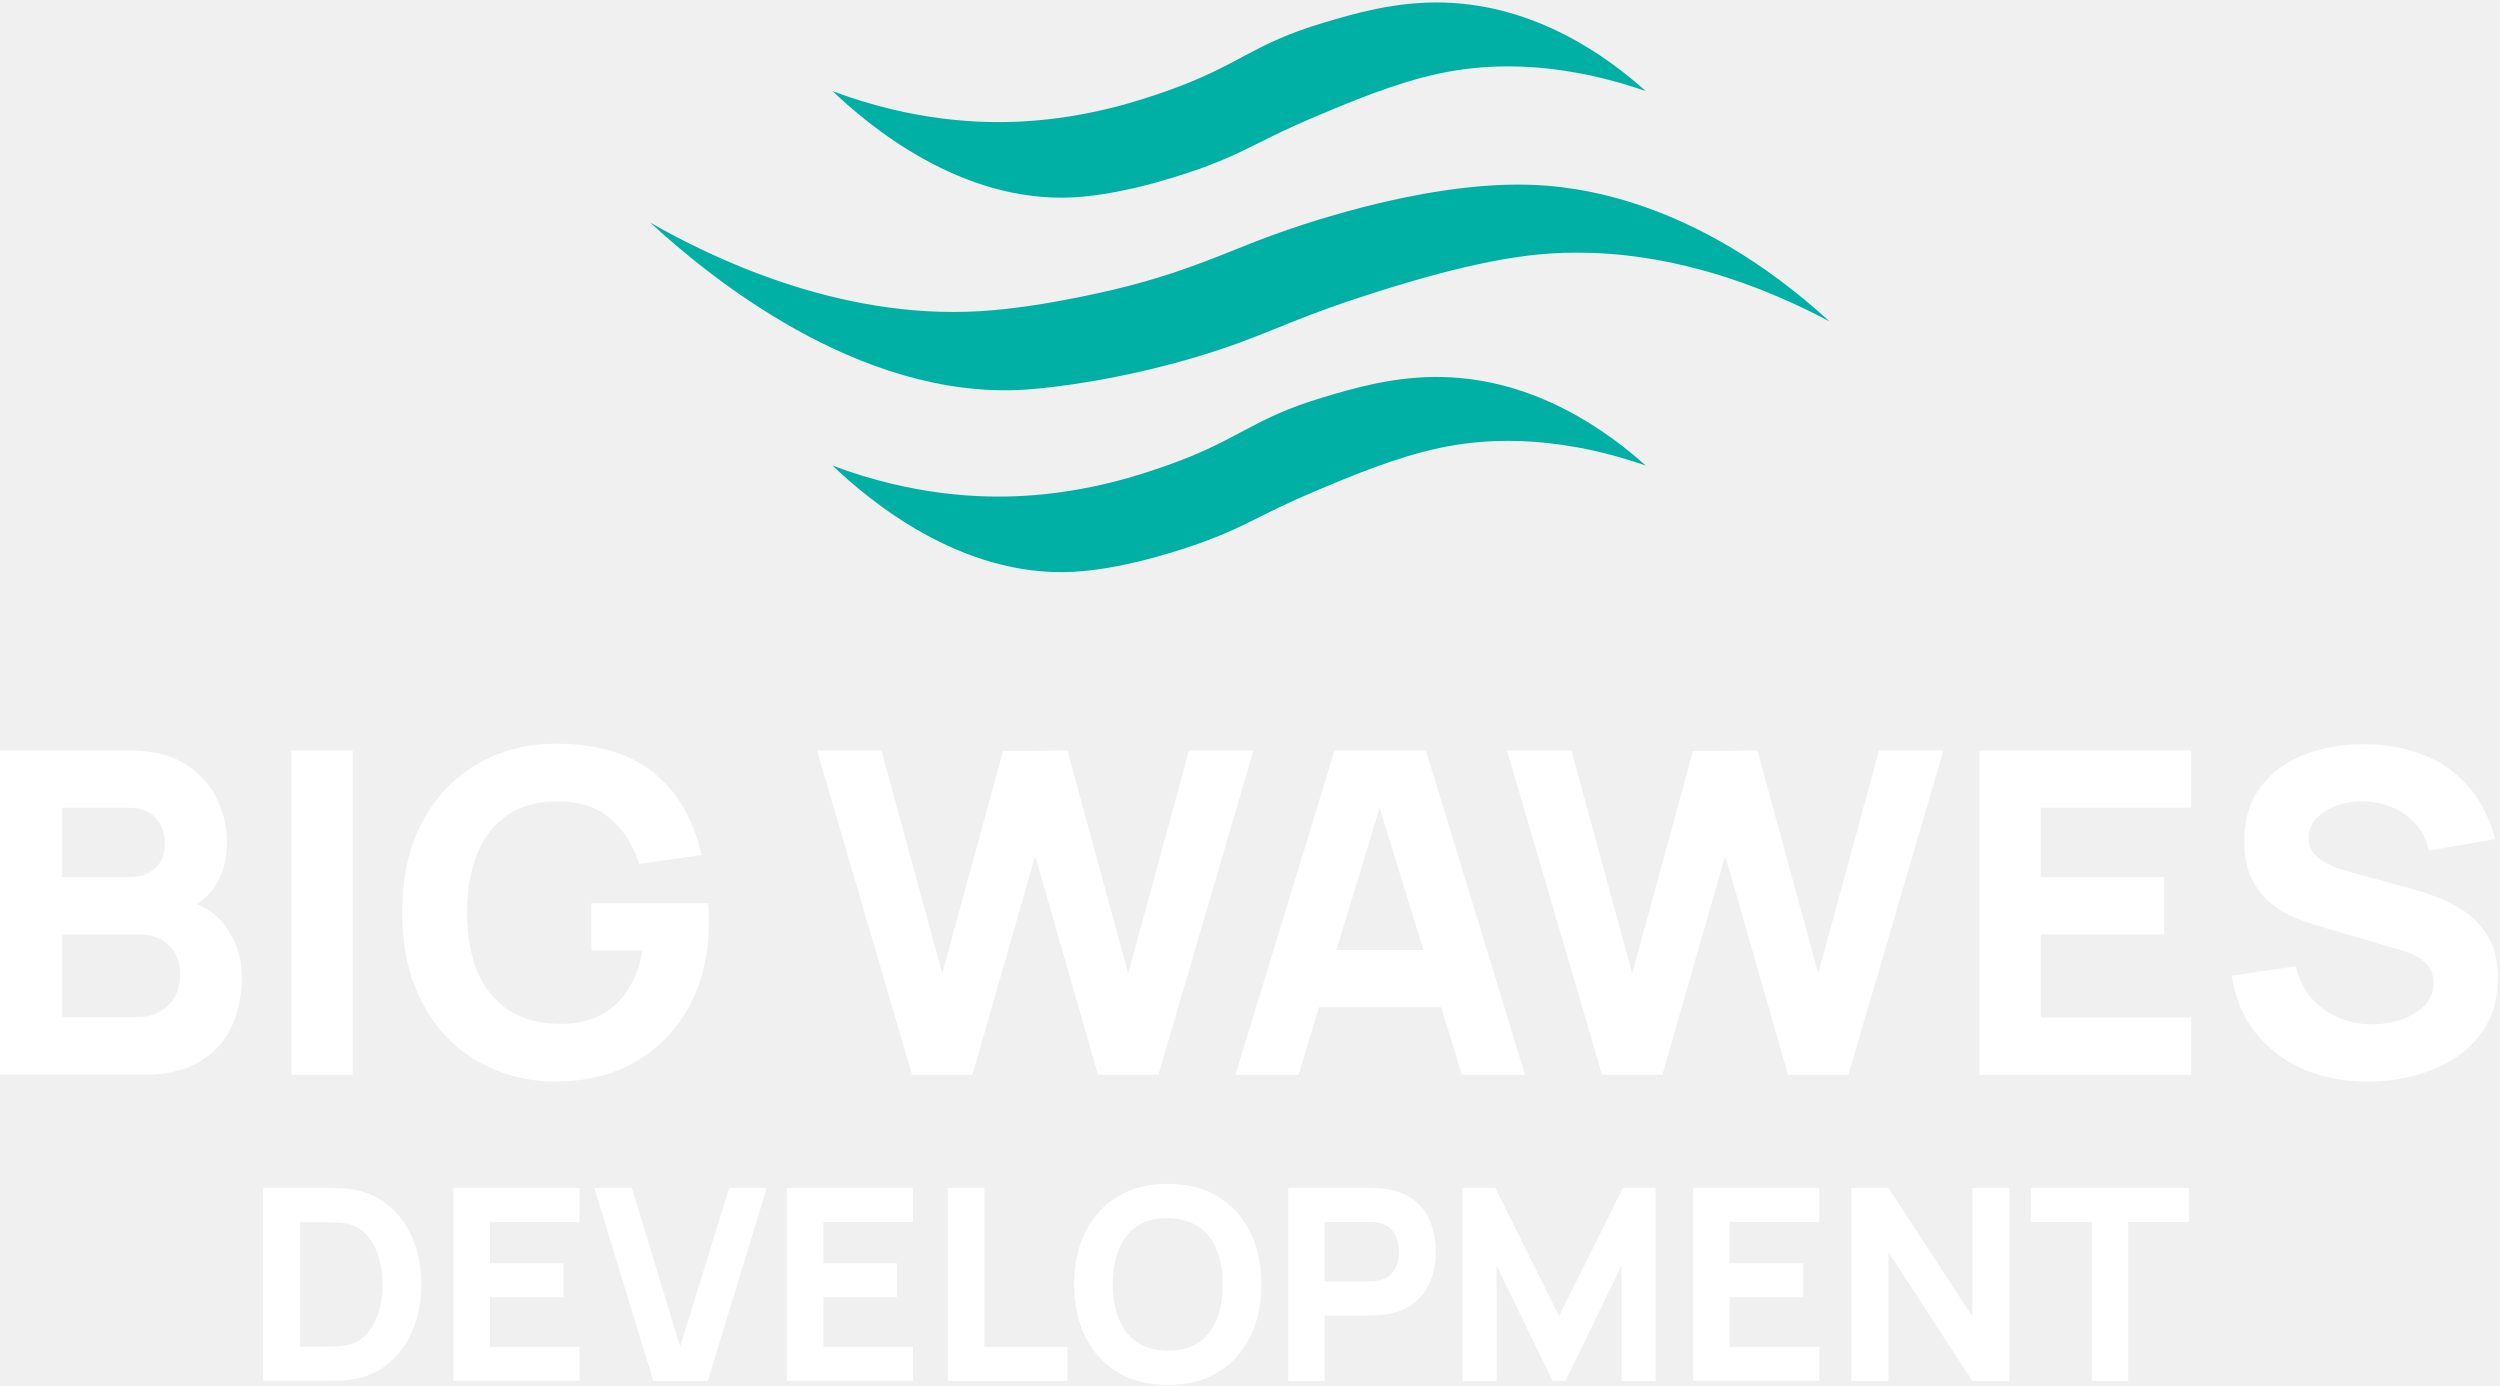
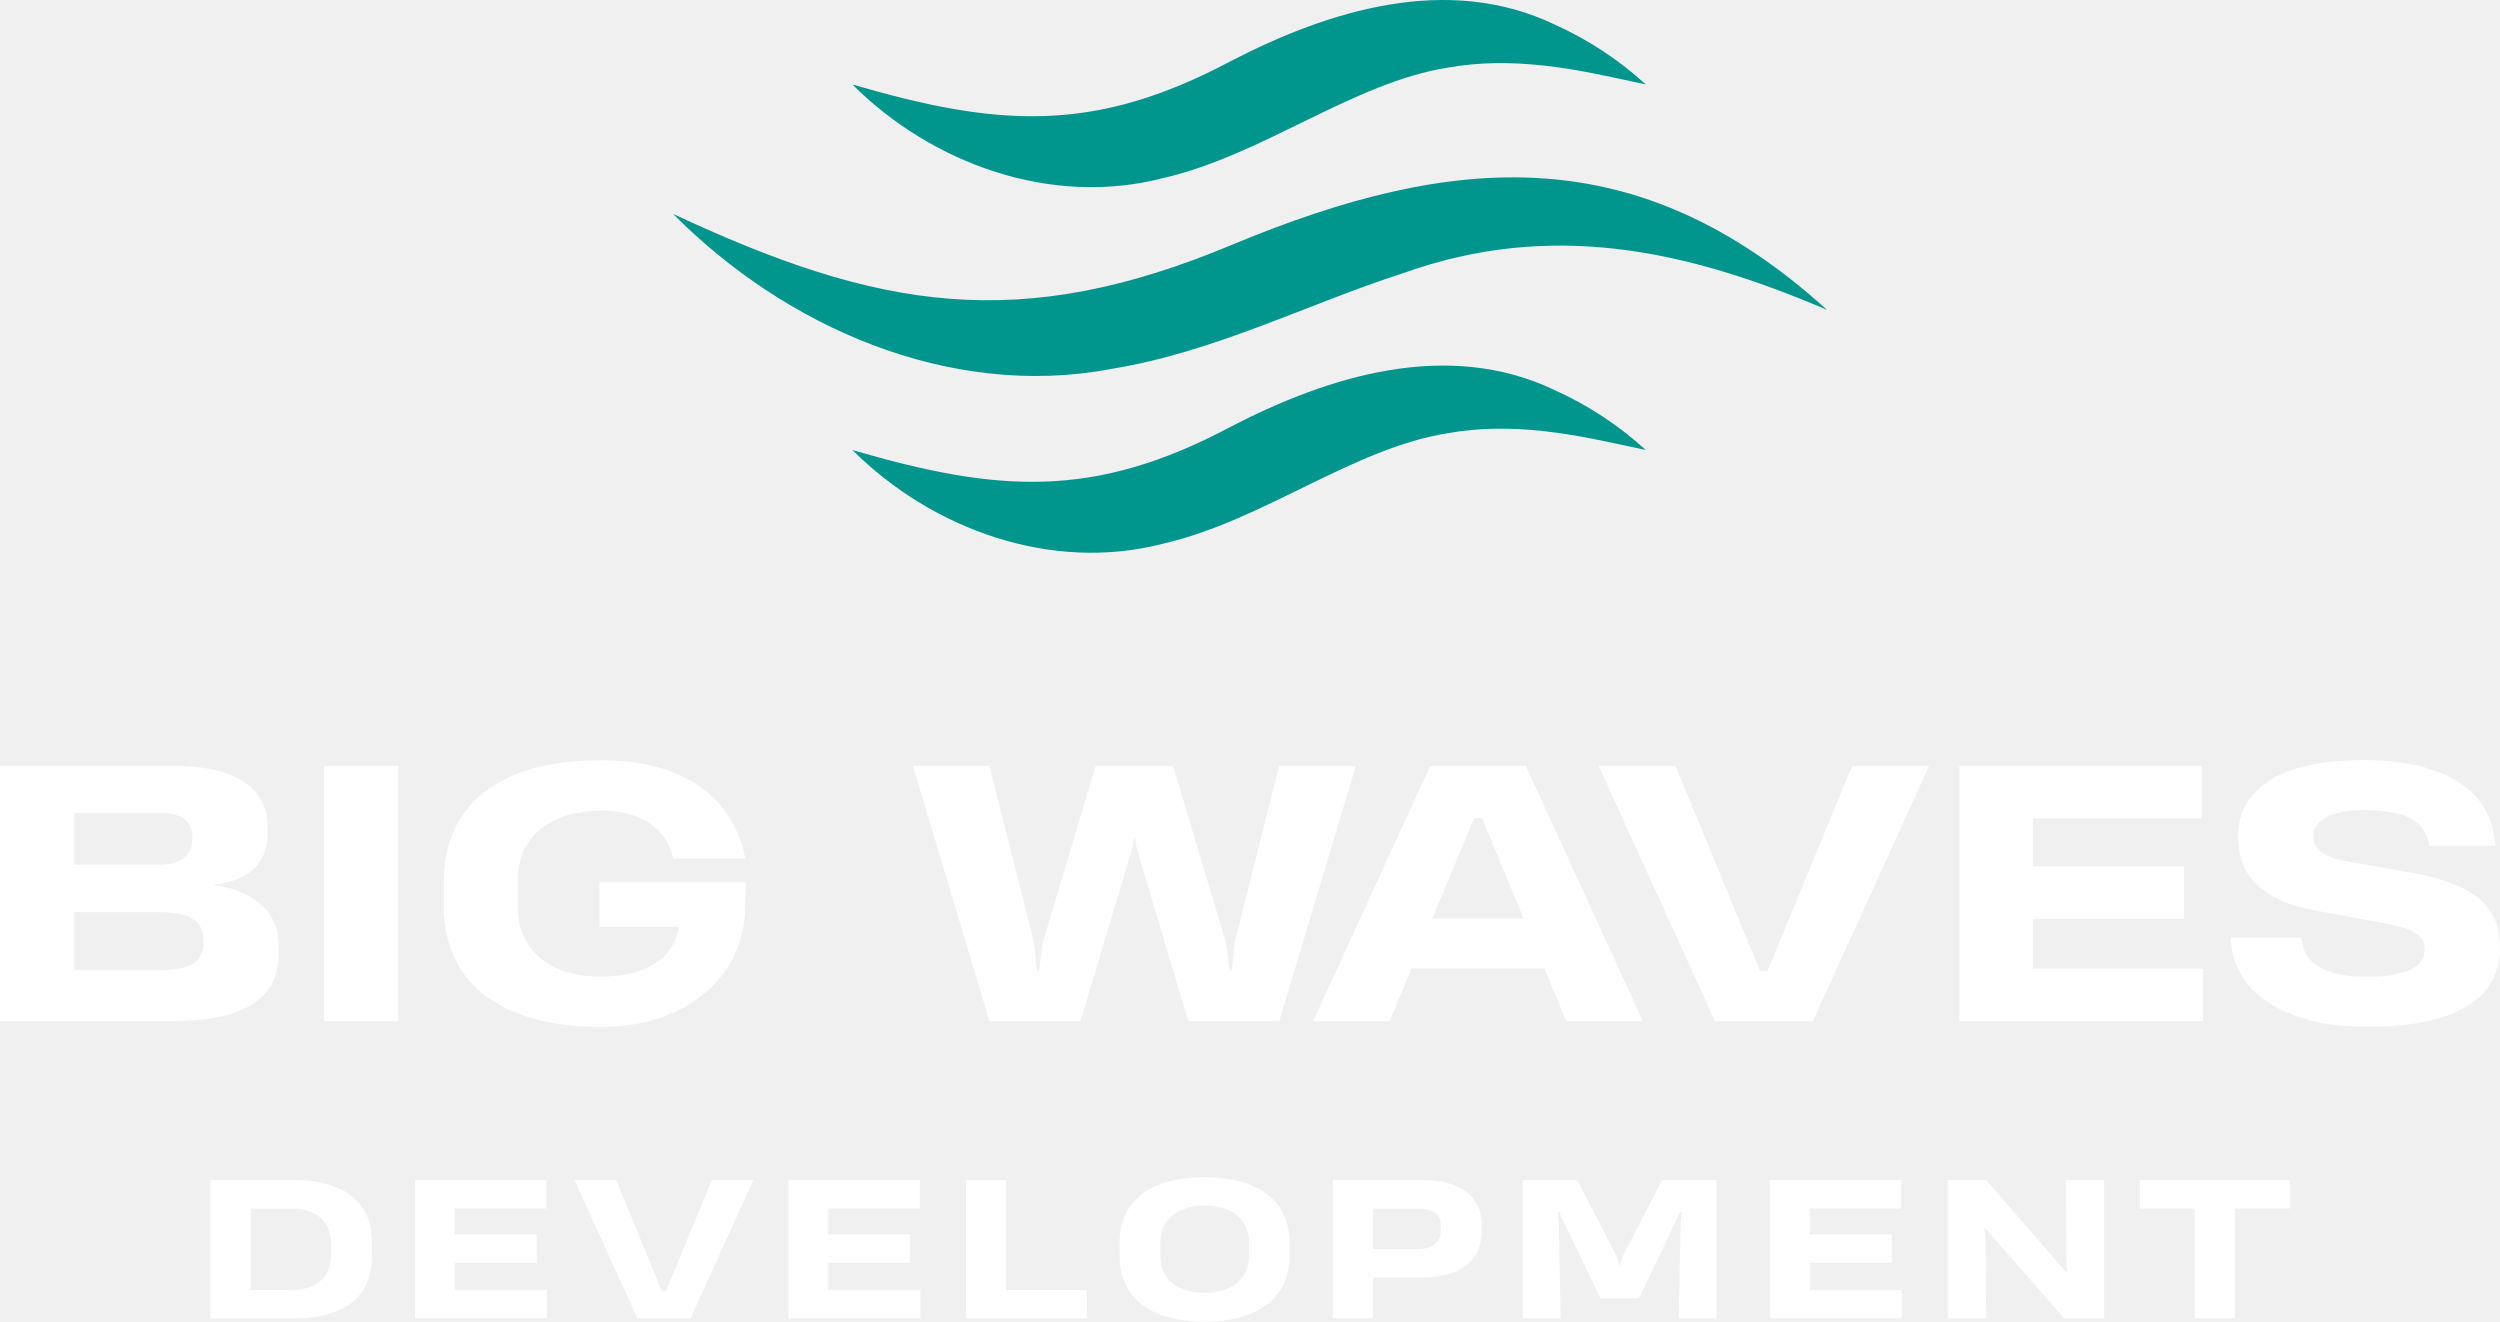
- <svg xmlns="http://www.w3.org/2000/svg" id="_Слой_2" data-name="Слой 2" viewBox="0 0 988.01 547.36">
+ <svg xmlns="http://www.w3.org/2000/svg" id="_Слой_1" data-name="Слой 1" viewBox="0 0 284.42 150.34">
  <defs>
    <style>
      .cls-1 {
        fill: #fff;
      }

      .cls-2 {
-         fill: #00b0a4;
+         fill: #00968d;
      }
    </style>
  </defs>
-   <path class="cls-2" d="M329.01,36c32.31,12.14,59.16,12.86,75,12,26.48-1.43,47.4-8.63,57-12,29-10.19,33.35-18.45,62-27,12-3.58,28.33-8.46,47.26-8,36.85,.89,65.16,21.55,80.15,35-37.97-13.19-66-10.26-81.4-7-17.48,3.7-35.85,11.45-49,17-22.11,9.33-26.83,13.67-44,20-4.1,1.51-29.9,10.88-52,12-44.61,2.26-81.06-28.72-95-42Z" />
-   <path class="cls-2" d="M329.01,184c32.31,12.14,59.16,12.86,75,12,26.48-1.43,47.4-8.63,57-12,29-10.19,33.35-18.45,62-27,12-3.58,28.33-8.46,47.26-8,36.85,.89,65.16,21.55,80.15,35-37.97-13.19-66-10.26-81.4-7-17.48,3.7-35.85,11.45-49,17-22.11,9.33-26.83,13.67-44,20-4.1,1.51-29.9,10.88-52,12-44.61,2.26-81.06-28.72-95-42Z" />
-   <path class="cls-2" d="M257.01,88c23.68,13.51,74.01,38.29,130,35,26.37-1.55,57.11-9.5,59-10,24.71-6.48,37.86-12.95,54-19,10.28-3.86,60.7-22.15,104-21,18.18,.48,65.54,5.19,119,54-55.57-29.45-97.94-28.55-119-26-25.81,3.12-56.28,13.15-68,17-28.93,9.52-37.31,15.34-63,23-29.97,8.93-56.35,12.26-68,13-66.41,4.19-126.46-46.2-148-66Z" />
  <g>
-     <path class="cls-1" d="M0,424.77v-128.16H51.26c9.14,0,16.52,1.82,22.16,5.47,5.64,3.65,9.76,8.23,12.37,13.75,2.61,5.52,3.92,11.1,3.92,16.73,0,7.18-1.62,13.14-4.85,17.89-3.23,4.75-7.67,7.92-13.31,9.52v-4.45c8.01,1.66,14.02,5.37,18.02,11.12,4,5.76,6.01,12.19,6.01,19.31,0,7.65-1.41,14.39-4.23,20.2-2.82,5.82-7.11,10.37-12.86,13.66-5.76,3.29-12.99,4.94-21.72,4.94H0Zm24.56-78.14h26.34c2.73,0,5.16-.47,7.3-1.42,2.14-.95,3.83-2.42,5.07-4.41,1.25-1.99,1.87-4.55,1.87-7.7,0-3.92-1.22-7.21-3.65-9.88-2.43-2.67-5.96-4-10.59-4H24.56v27.41Zm0,55.36h29.73c3.26,0,6.17-.7,8.72-2.09,2.55-1.39,4.55-3.35,6.01-5.87,1.45-2.52,2.18-5.5,2.18-8.95,0-3.03-.62-5.72-1.87-8.1-1.25-2.37-3.13-4.26-5.65-5.65-2.52-1.39-5.65-2.09-9.39-2.09H24.56v32.75Z" />
-     <path class="cls-1" d="M115.17,424.77v-128.16h24.21v128.16h-24.21Z" />
-     <path class="cls-1" d="M219.47,427.44c-8.07,0-15.75-1.44-23.05-4.32s-13.75-7.13-19.36-12.77c-5.61-5.64-10.03-12.61-13.26-20.92-3.23-8.31-4.85-17.89-4.85-28.75,0-14.18,2.71-26.24,8.14-36.18,5.43-9.94,12.73-17.52,21.89-22.74,9.17-5.22,19.33-7.83,30.48-7.83,16.49,0,29.46,3.83,38.89,11.48,9.43,7.65,15.75,18.48,18.96,32.48l-24.74,3.56c-2.31-7.48-6.1-13.45-11.35-17.93-5.25-4.48-11.97-6.75-20.16-6.81-8.13-.12-14.89,1.63-20.29,5.25-5.4,3.62-9.45,8.75-12.15,15.4-2.7,6.65-4.05,14.42-4.05,23.32s1.35,16.61,4.05,23.14c2.7,6.53,6.75,11.6,12.15,15.22,5.4,3.62,12.16,5.49,20.29,5.61,5.52,.12,10.52-.83,15-2.85,4.48-2.02,8.26-5.19,11.35-9.52,3.08-4.33,5.28-9.88,6.59-16.64h-20.29v-18.69h46.1c.12,.77,.21,2.14,.27,4.09,.06,1.96,.09,3.08,.09,3.38,0,12.28-2.49,23.17-7.48,32.66s-12.02,16.92-21.09,22.29c-9.08,5.37-19.79,8.05-32.13,8.05Z" />
-     <path class="cls-1" d="M360.45,424.77l-37.56-128.16h25.45l24.03,88.11,24.03-87.93,25.45-.18,24.03,88.11,24.03-88.11h25.45l-37.56,128.16h-23.85l-24.83-86.51-24.83,86.51h-23.85Z" />
-     <path class="cls-1" d="M488.25,424.77l39.16-128.16h36.13l39.16,128.16h-24.92l-34.89-113.03h4.63l-34.35,113.03h-24.92Zm23.5-26.7v-22.61h67.64v22.61h-67.64Z" />
-     <path class="cls-1" d="M633.14,424.77l-37.56-128.16h25.45l24.03,88.11,24.03-87.93,25.45-.18,24.03,88.11,24.03-88.11h25.45l-37.56,128.16h-23.85l-24.83-86.51-24.83,86.51h-23.85Z" />
-     <path class="cls-1" d="M782.31,424.77v-128.16h83.66v22.61h-59.45v27.41h48.77v22.61h-48.77v32.93h59.45v22.61h-83.66Z" />
-     <path class="cls-1" d="M935.74,427.44c-9.49,0-18.05-1.68-25.68-5.03-7.62-3.35-13.88-8.16-18.78-14.42-4.9-6.26-8-13.72-9.3-22.38l25.28-3.74c1.78,7.36,5.46,13.03,11.04,17,5.58,3.98,11.93,5.96,19.05,5.96,3.97,0,7.83-.62,11.57-1.87s6.81-3.08,9.21-5.52c2.4-2.43,3.6-5.43,3.6-8.99,0-1.3-.19-2.57-.58-3.78-.39-1.21-1.02-2.36-1.91-3.43-.89-1.07-2.15-2.08-3.78-3.03-1.63-.95-3.69-1.81-6.19-2.58l-33.29-9.79c-2.49-.71-5.38-1.72-8.68-3.03-3.29-1.3-6.48-3.17-9.57-5.61-3.09-2.43-5.65-5.65-7.7-9.66-2.05-4.01-3.07-9.06-3.07-15.17,0-8.6,2.17-15.75,6.5-21.45s10.12-9.94,17.36-12.73c7.24-2.79,15.25-4.15,24.03-4.09,8.84,.12,16.73,1.63,23.67,4.54,6.94,2.91,12.76,7.14,17.44,12.68,4.69,5.55,8.07,12.33,10.15,20.34l-26.17,4.45c-.95-4.15-2.7-7.65-5.25-10.5-2.55-2.85-5.59-5.01-9.12-6.5-3.53-1.48-7.22-2.28-11.08-2.4-3.8-.12-7.37,.4-10.72,1.56-3.35,1.16-6.08,2.83-8.19,5.03-2.11,2.2-3.16,4.81-3.16,7.83,0,2.79,.86,5.06,2.58,6.81,1.72,1.75,3.89,3.16,6.5,4.23,2.61,1.07,5.28,1.96,8.01,2.67l22.25,6.05c3.32,.89,7,2.06,11.04,3.52,4.03,1.45,7.91,3.47,11.62,6.05,3.71,2.58,6.76,5.98,9.17,10.19,2.4,4.21,3.6,9.55,3.6,16.02,0,6.88-1.44,12.89-4.32,18.02-2.88,5.13-6.75,9.38-11.62,12.73-4.87,3.35-10.37,5.86-16.51,7.52-6.14,1.66-12.48,2.49-19,2.49Z" />
+     <path class="cls-1" d="M31.71,108.39c0,1.46-.29,2.68-.88,3.68s-1.42,1.79-2.49,2.4-2.35,1.05-3.84,1.31-3.13,.4-4.92,.4H0v-29.04H19.94c1.65,0,3.13,.15,4.42,.45s2.4,.74,3.3,1.31,1.59,1.29,2.06,2.14c.47,.85,.71,1.83,.71,2.93v.9c0,1.7-.52,3.03-1.55,3.98s-2.59,1.57-4.69,1.85c1.09,.12,2.09,.35,3.01,.71s1.71,.82,2.38,1.39,1.18,1.24,1.55,2.03,.56,1.65,.56,2.61v.94Zm-9.83-13.34c0-.32-.06-.63-.18-.93s-.32-.57-.6-.82-.66-.44-1.12-.59-1.05-.22-1.74-.22H8.46v5.89h9.42c1.39,0,2.41-.26,3.04-.77s.95-1.18,.95-2.02v-.56Zm1.27,11.65c-.03-.52-.16-.97-.4-1.34s-.58-.68-1.02-.91-.96-.41-1.57-.52-1.29-.16-2.03-.16H8.46v6.58h9.77c.65,0,1.28-.04,1.87-.12s1.12-.22,1.58-.44,.82-.53,1.08-.94,.39-.95,.37-1.61v-.54Z" />
+     <path class="cls-1" d="M36.85,116.18v-29.04h8.46v29.04h-8.46Z" />
+     <path class="cls-1" d="M68.16,100.35h16.68l-.08,3.21c0,.14,0,.26,0,.36s-.02,.22-.03,.36c-.13,1.6-.57,3.15-1.32,4.66-.75,1.51-1.82,2.85-3.2,4.02s-3.06,2.11-5.04,2.81-4.27,1.06-6.85,1.06c-2.98,0-5.59-.33-7.82-.99s-4.09-1.59-5.58-2.79-2.59-2.65-3.33-4.35-1.1-3.58-1.1-5.65v-2.78c0-2.1,.37-4,1.12-5.7,.75-1.7,1.87-3.15,3.36-4.35,1.49-1.2,3.35-2.12,5.58-2.76s4.82-.97,7.79-.97c2.33,0,4.43,.25,6.31,.75s3.5,1.23,4.89,2.18,2.51,2.12,3.4,3.51,1.5,2.97,1.86,4.75h-8.2c-.41-1.77-1.32-3.12-2.74-4.05s-3.27-1.4-5.55-1.4c-1.31,0-2.53,.16-3.67,.49s-2.13,.82-2.98,1.47-1.52,1.47-2.01,2.47-.73,2.15-.73,3.48v3.09c0,1.31,.24,2.45,.73,3.44s1.15,1.81,2,2.47,1.84,1.15,2.98,1.48,2.36,.49,3.67,.49c1.46,0,2.73-.15,3.8-.45s1.97-.71,2.69-1.22,1.27-1.11,1.67-1.79,.65-1.42,.75-2.2h-9.02v-5.09Z" />
+     <path class="cls-1" d="M129.33,96.58l-.21-1.29h-.12l-.21,1.31-5.87,19.58-.12-.02v.02h-10.23l-8.71-29.04h8.71l5.09,20.19,.29,3.09h.27l.4-3.13,6.03-20.15,.02,.02v-.02h8.79l6.03,20.15,.4,3.13h.25l.31-3.13,5.07-20.15h8.73l-8.71,29.04h-10.35l-5.85-19.6Z" />
+     <path class="cls-1" d="M149.39,116.18l13.32-29.04h10.88l13.32,29.04h-8.71l-2.5-5.99h-15.11l-2.5,5.99h-8.71Zm13.57-11.69h10.38l-4.74-11.42h-.88l-4.76,11.42Z" />
+     <path class="cls-1" d="M219.47,87.14l-13.23,29.04h-11.13l-13.23-29.04h8.75l9.64,23.4h.79l9.65-23.4h8.75Z" />
+     <path class="cls-1" d="M222.91,116.18v-29.04h27.6v5.97h-19.23v5.45h17.2v5.97h-17.2v5.68h19.35v5.97h-27.72Z" />
+     <path class="cls-1" d="M284.42,107.75c0,3.02-1.29,5.29-3.86,6.8s-6.33,2.27-11.27,2.27c-2.53,0-4.76-.27-6.69-.8s-3.54-1.26-4.85-2.18-2.29-2-2.95-3.23-.99-2.56-.99-3.96h8.04c.03,.54,.15,1.07,.36,1.61s.6,1.02,1.16,1.44,1.31,.76,2.27,1.03,2.19,.39,3.7,.39c1.24,0,2.28-.08,3.11-.25s1.5-.39,2.01-.67,.86-.61,1.07-.99,.32-.77,.32-1.18-.08-.77-.25-1.07-.43-.58-.79-.81-.81-.43-1.35-.6-1.19-.33-1.95-.47l-8.04-1.48c-1.6-.29-2.96-.7-4.08-1.21s-2.03-1.12-2.74-1.83-1.22-1.52-1.55-2.43-.49-1.9-.49-2.98c0-.73,.1-1.45,.3-2.16s.52-1.39,.97-2.03,1.03-1.24,1.76-1.79,1.62-1.02,2.68-1.42,2.3-.72,3.72-.94,3.05-.34,4.88-.34c2.57,0,4.78,.25,6.63,.75s3.38,1.18,4.59,2.05,2.12,1.9,2.73,3.1c.61,1.2,.95,2.49,1.03,3.87h-7.51c-.1-.59-.28-1.13-.55-1.62s-.67-.92-1.23-1.29-1.29-.65-2.19-.85-2.04-.31-3.43-.31c-1.16,0-2.12,.09-2.87,.28s-1.34,.42-1.78,.7-.74,.6-.91,.95-.26,.69-.26,1.01c0,.4,.08,.75,.23,1.06s.4,.58,.74,.82,.78,.44,1.32,.62,1.21,.33,2.01,.46l6.95,1.23c1.77,.33,3.28,.74,4.54,1.22s2.29,1.06,3.1,1.74,1.39,1.47,1.77,2.37c.37,.9,.56,1.94,.56,3.12Z" />
  </g>
  <g>
-     <path class="cls-1" d="M103.96,545.77v-76.32h24.7c.6,0,1.84,.02,3.71,.05,1.87,.04,3.67,.16,5.41,.37,6.15,.74,11.36,2.88,15.64,6.41,4.27,3.53,7.53,8.02,9.75,13.46,2.23,5.44,3.34,11.4,3.34,17.86s-1.11,12.42-3.34,17.86-5.48,9.93-9.75,13.46c-4.28,3.53-9.49,5.67-15.64,6.41-1.73,.21-3.53,.34-5.41,.37-1.87,.04-3.11,.05-3.71,.05h-24.7Zm14.63-13.57h10.07c.95,0,2.24-.03,3.87-.08,1.62-.05,3.09-.2,4.4-.45,3.32-.67,6.03-2.23,8.14-4.66,2.1-2.44,3.66-5.37,4.66-8.8s1.51-6.96,1.51-10.6-.52-7.44-1.56-10.87c-1.04-3.43-2.62-6.32-4.74-8.69-2.12-2.37-4.79-3.87-8-4.5-1.31-.28-2.77-.44-4.4-.48-1.63-.03-2.92-.05-3.87-.05h-10.07v49.18Z" />
-     <path class="cls-1" d="M179.22,545.77v-76.32h49.82v13.46h-35.4v16.32h29.04v13.46h-29.04v19.61h35.4v13.46h-49.82Z" />
-     <path class="cls-1" d="M258.19,545.77l-23.32-76.32h14.84l19.08,62.75,19.4-62.75h14.84l-23.32,76.32h-21.52Z" />
-     <path class="cls-1" d="M310.98,545.77v-76.32h49.82v13.46h-35.4v16.32h29.04v13.46h-29.04v19.61h35.4v13.46h-49.82Z" />
-     <path class="cls-1" d="M374.58,545.77v-76.32h14.42v62.86h32.86v13.46h-47.28Z" />
-     <path class="cls-1" d="M461.5,547.36c-7.63,0-14.21-1.66-19.74-4.98-5.53-3.32-9.79-7.97-12.77-13.94-2.99-5.97-4.48-12.91-4.48-20.83s1.49-14.86,4.48-20.83c2.99-5.97,7.24-10.62,12.77-13.94,5.53-3.32,12.11-4.98,19.74-4.98s14.21,1.66,19.74,4.98c5.53,3.32,9.79,7.97,12.77,13.94,2.98,5.97,4.48,12.92,4.48,20.83s-1.49,14.86-4.48,20.83c-2.99,5.97-7.24,10.62-12.77,13.94-5.53,3.32-12.11,4.98-19.74,4.98Zm0-13.57c4.84,.07,8.87-.97,12.08-3.13,3.21-2.15,5.63-5.21,7.23-9.17,1.61-3.96,2.41-8.59,2.41-13.89s-.8-9.89-2.41-13.78c-1.61-3.89-4.02-6.91-7.23-9.06-3.22-2.16-7.24-3.27-12.08-3.34-4.84-.07-8.87,.97-12.08,3.13-3.22,2.16-5.63,5.21-7.23,9.17-1.61,3.96-2.41,8.59-2.41,13.89s.8,9.89,2.41,13.78c1.61,3.89,4.02,6.91,7.23,9.06,3.21,2.16,7.24,3.27,12.08,3.34Z" />
-     <path class="cls-1" d="M509.09,545.77v-76.32h32.22c.74,0,1.74,.03,3,.08,1.25,.05,2.38,.17,3.37,.34,4.56,.71,8.29,2.21,11.21,4.51s5.06,5.19,6.44,8.67c1.38,3.48,2.07,7.36,2.07,11.63s-.7,8.15-2.09,11.63c-1.4,3.48-3.55,6.37-6.47,8.67s-6.63,3.8-11.16,4.5c-.99,.14-2.12,.25-3.39,.32-1.27,.07-2.26,.11-2.97,.11h-17.81v25.86h-14.42Zm14.42-39.33h17.17c.74,0,1.55-.03,2.44-.11,.88-.07,1.7-.21,2.44-.42,1.94-.53,3.45-1.42,4.5-2.68,1.06-1.25,1.79-2.65,2.2-4.19,.41-1.54,.61-2.99,.61-4.37s-.2-2.84-.61-4.37c-.41-1.54-1.14-2.93-2.2-4.19-1.06-1.25-2.56-2.15-4.5-2.68-.74-.21-1.55-.35-2.44-.42-.88-.07-1.7-.11-2.44-.11h-17.17v23.53Z" />
-     <path class="cls-1" d="M577.99,545.77v-76.32h12.93l25.23,50.67,25.23-50.67h12.93v76.32h-13.46v-45.58l-22.15,45.58h-5.09l-22.15-45.58v45.58h-13.46Z" />
-     <path class="cls-1" d="M669.15,545.77v-76.32h49.82v13.46h-35.4v16.32h29.04v13.46h-29.04v19.61h35.4v13.46h-49.82Z" />
-     <path class="cls-1" d="M731.69,545.77v-76.32h14.63l33.18,50.88v-50.88h14.63v76.32h-14.63l-33.18-50.88v50.88h-14.63Z" />
-     <path class="cls-1" d="M826.66,545.77v-62.86h-24.06v-13.46h62.54v13.46h-24.06v62.86h-14.42Z" />
+     <path class="cls-1" d="M23.93,134.26h9.57c1.55,0,2.88,.18,3.99,.53,1.11,.35,2.03,.84,2.74,1.47s1.24,1.36,1.58,2.21,.5,1.78,.5,2.78v1.79c0,.97-.16,1.88-.48,2.72-.32,.84-.83,1.58-1.54,2.2s-1.61,1.12-2.73,1.48c-1.12,.36-2.47,.55-4.06,.55h-9.57v-15.73Zm4.59,12.5h4.63c.72,0,1.36-.09,1.92-.27,.56-.18,1.03-.44,1.42-.79,.39-.34,.68-.76,.88-1.26,.2-.5,.3-1.07,.3-1.71v-1.32c0-.51-.08-.99-.25-1.47-.17-.47-.43-.89-.79-1.25-.36-.36-.83-.65-1.4-.87-.57-.22-1.27-.32-2.08-.32h-4.62v9.26Z" />
+     <path class="cls-1" d="M47.21,149.99v-15.73h14.95v3.23h-10.42v2.95h9.32v3.23h-9.32v3.08h10.48v3.23h-15.01Z" />
+     <path class="cls-1" d="M85.71,134.26l-7.16,15.73h-6.03l-7.16-15.73h4.74l5.22,12.67h.43l5.23-12.67h4.74Z" />
+     <path class="cls-1" d="M89.7,149.99v-15.73h14.95v3.23h-10.42v2.95h9.32v3.23h-9.32v3.08h10.48v3.23h-15.01Z" />
+     <path class="cls-1" d="M109.9,149.99v-15.72h4.58s0,12.49,0,12.49h9.17v3.23h-13.75Z" />
+     <path class="cls-1" d="M127.37,141.38c0-1.14,.2-2.17,.61-3.09,.41-.92,1.01-1.7,1.82-2.35,.81-.65,1.81-1.15,3.02-1.5s2.61-.52,4.22-.52,3.02,.18,4.22,.53c1.21,.36,2.21,.86,3.02,1.51,.81,.65,1.41,1.44,1.82,2.36,.4,.92,.61,1.94,.61,3.07v1.5c0,1.12-.2,2.14-.61,3.06-.41,.92-1.01,1.7-1.82,2.36-.81,.65-1.82,1.15-3.02,1.51-1.21,.36-2.62,.54-4.23,.54s-3.01-.17-4.21-.52-2.22-.85-3.02-1.5c-.8-.65-1.41-1.44-1.81-2.36-.4-.92-.61-1.95-.61-3.08v-1.5Zm9.66,5.71c.69,0,1.35-.08,1.96-.26,.61-.17,1.15-.43,1.61-.77,.46-.34,.82-.77,1.08-1.29,.26-.52,.4-1.12,.4-1.82v-1.63c0-.71-.13-1.32-.4-1.85-.26-.52-.62-.96-1.08-1.3-.46-.34-.99-.6-1.61-.76-.61-.17-1.27-.25-1.96-.25s-1.34,.08-1.95,.25c-.61,.17-1.14,.43-1.59,.77-.45,.34-.81,.78-1.08,1.3s-.4,1.13-.4,1.84v1.63c.01,.7,.14,1.31,.4,1.82,.26,.52,.62,.95,1.08,1.29,.45,.34,.99,.6,1.59,.77,.61,.17,1.26,.26,1.95,.26Z" />
+     <path class="cls-1" d="M168.56,140.04c0,.86-.15,1.62-.45,2.28-.3,.66-.74,1.21-1.31,1.66-.57,.45-1.26,.79-2.07,1.01s-1.73,.34-2.76,.34h-5.77v4.66h-4.57v-15.73h10.22c1.03,0,1.96,.11,2.79,.33,.83,.22,1.53,.54,2.11,.96s1.02,.93,1.34,1.54c.31,.61,.47,1.3,.47,2.07v.87Zm-4.64-.56c0-.69-.21-1.2-.63-1.51s-1.07-.47-1.97-.47h-5.12v4.62h4.96c.89,0,1.58-.18,2.05-.53,.47-.35,.71-.89,.71-1.62v-.48Z" />
+     <path class="cls-1" d="M177.38,137.88h-.16l.12,1.23,.21,10.88h-4.31v-15.73h6.2l4.53,8.76,.27,.98h.05l.28-1,4.52-8.74h6.19v15.73h-4.29l.21-10.88,.12-1.24h-.16l-4.7,9.84h-4.38l-4.71-9.83Z" />
+     <path class="cls-1" d="M201.36,149.99v-15.73h14.95v3.23h-10.42v2.95h9.32v3.23h-9.32v3.08h10.48v3.23h-15.01Z" />
+     <path class="cls-1" d="M234.85,149.99l-9.03-10.29h-.07l.14,1.14,.07,9.15h-4.37v-15.73h4.38l9.16,10.55h.07l-.11-1.06-.08-9.49h4.37v15.73h-4.51Z" />
+     <path class="cls-1" d="M254.26,137.49v12.5h-4.59v-12.5h-6.23v-3.23h17.05v3.23h-6.24Z" />
+   </g>
+   <g>
+     <path class="cls-2" d="M126.3,41.99c11.8-1.88,22.42-7.4,33.35-10.92,16.82-6,32.13-2.69,48.2,4.18-21.47-19.46-42.32-17.95-67.57-7.45-24.31,10.2-40.32,7.47-63.71-3.47,12.74,12.85,31.38,21.09,49.73,17.67Z" />
+     <path class="cls-2" d="M132.33,20.26c11.42-2.63,21.6-10.87,32.41-12.57,3.46-.62,7.11-.65,10.87-.23,3.78,.4,7.61,1.28,11.63,2.15-3.02-2.76-6.49-5.07-10.35-6.81-12.19-5.83-25.7-1.63-36.88,4.16-15.58,8.28-26.48,7.48-43.04,2.65,9.06,9.04,22.65,13.96,35.35,10.65Z" />
+     <path class="cls-2" d="M140.02,48.55c-15.58,8.28-26.48,7.48-43.04,2.65,9.06,9.04,22.65,13.96,35.35,10.65,11.42-2.63,21.6-10.87,32.41-12.57,3.46-.62,7.11-.65,10.87-.23,3.78,.4,7.61,1.28,11.63,2.15-3.02-2.76-6.49-5.07-10.35-6.81-12.19-5.83-25.7-1.63-36.88,4.16Z" />
  </g>
</svg>
